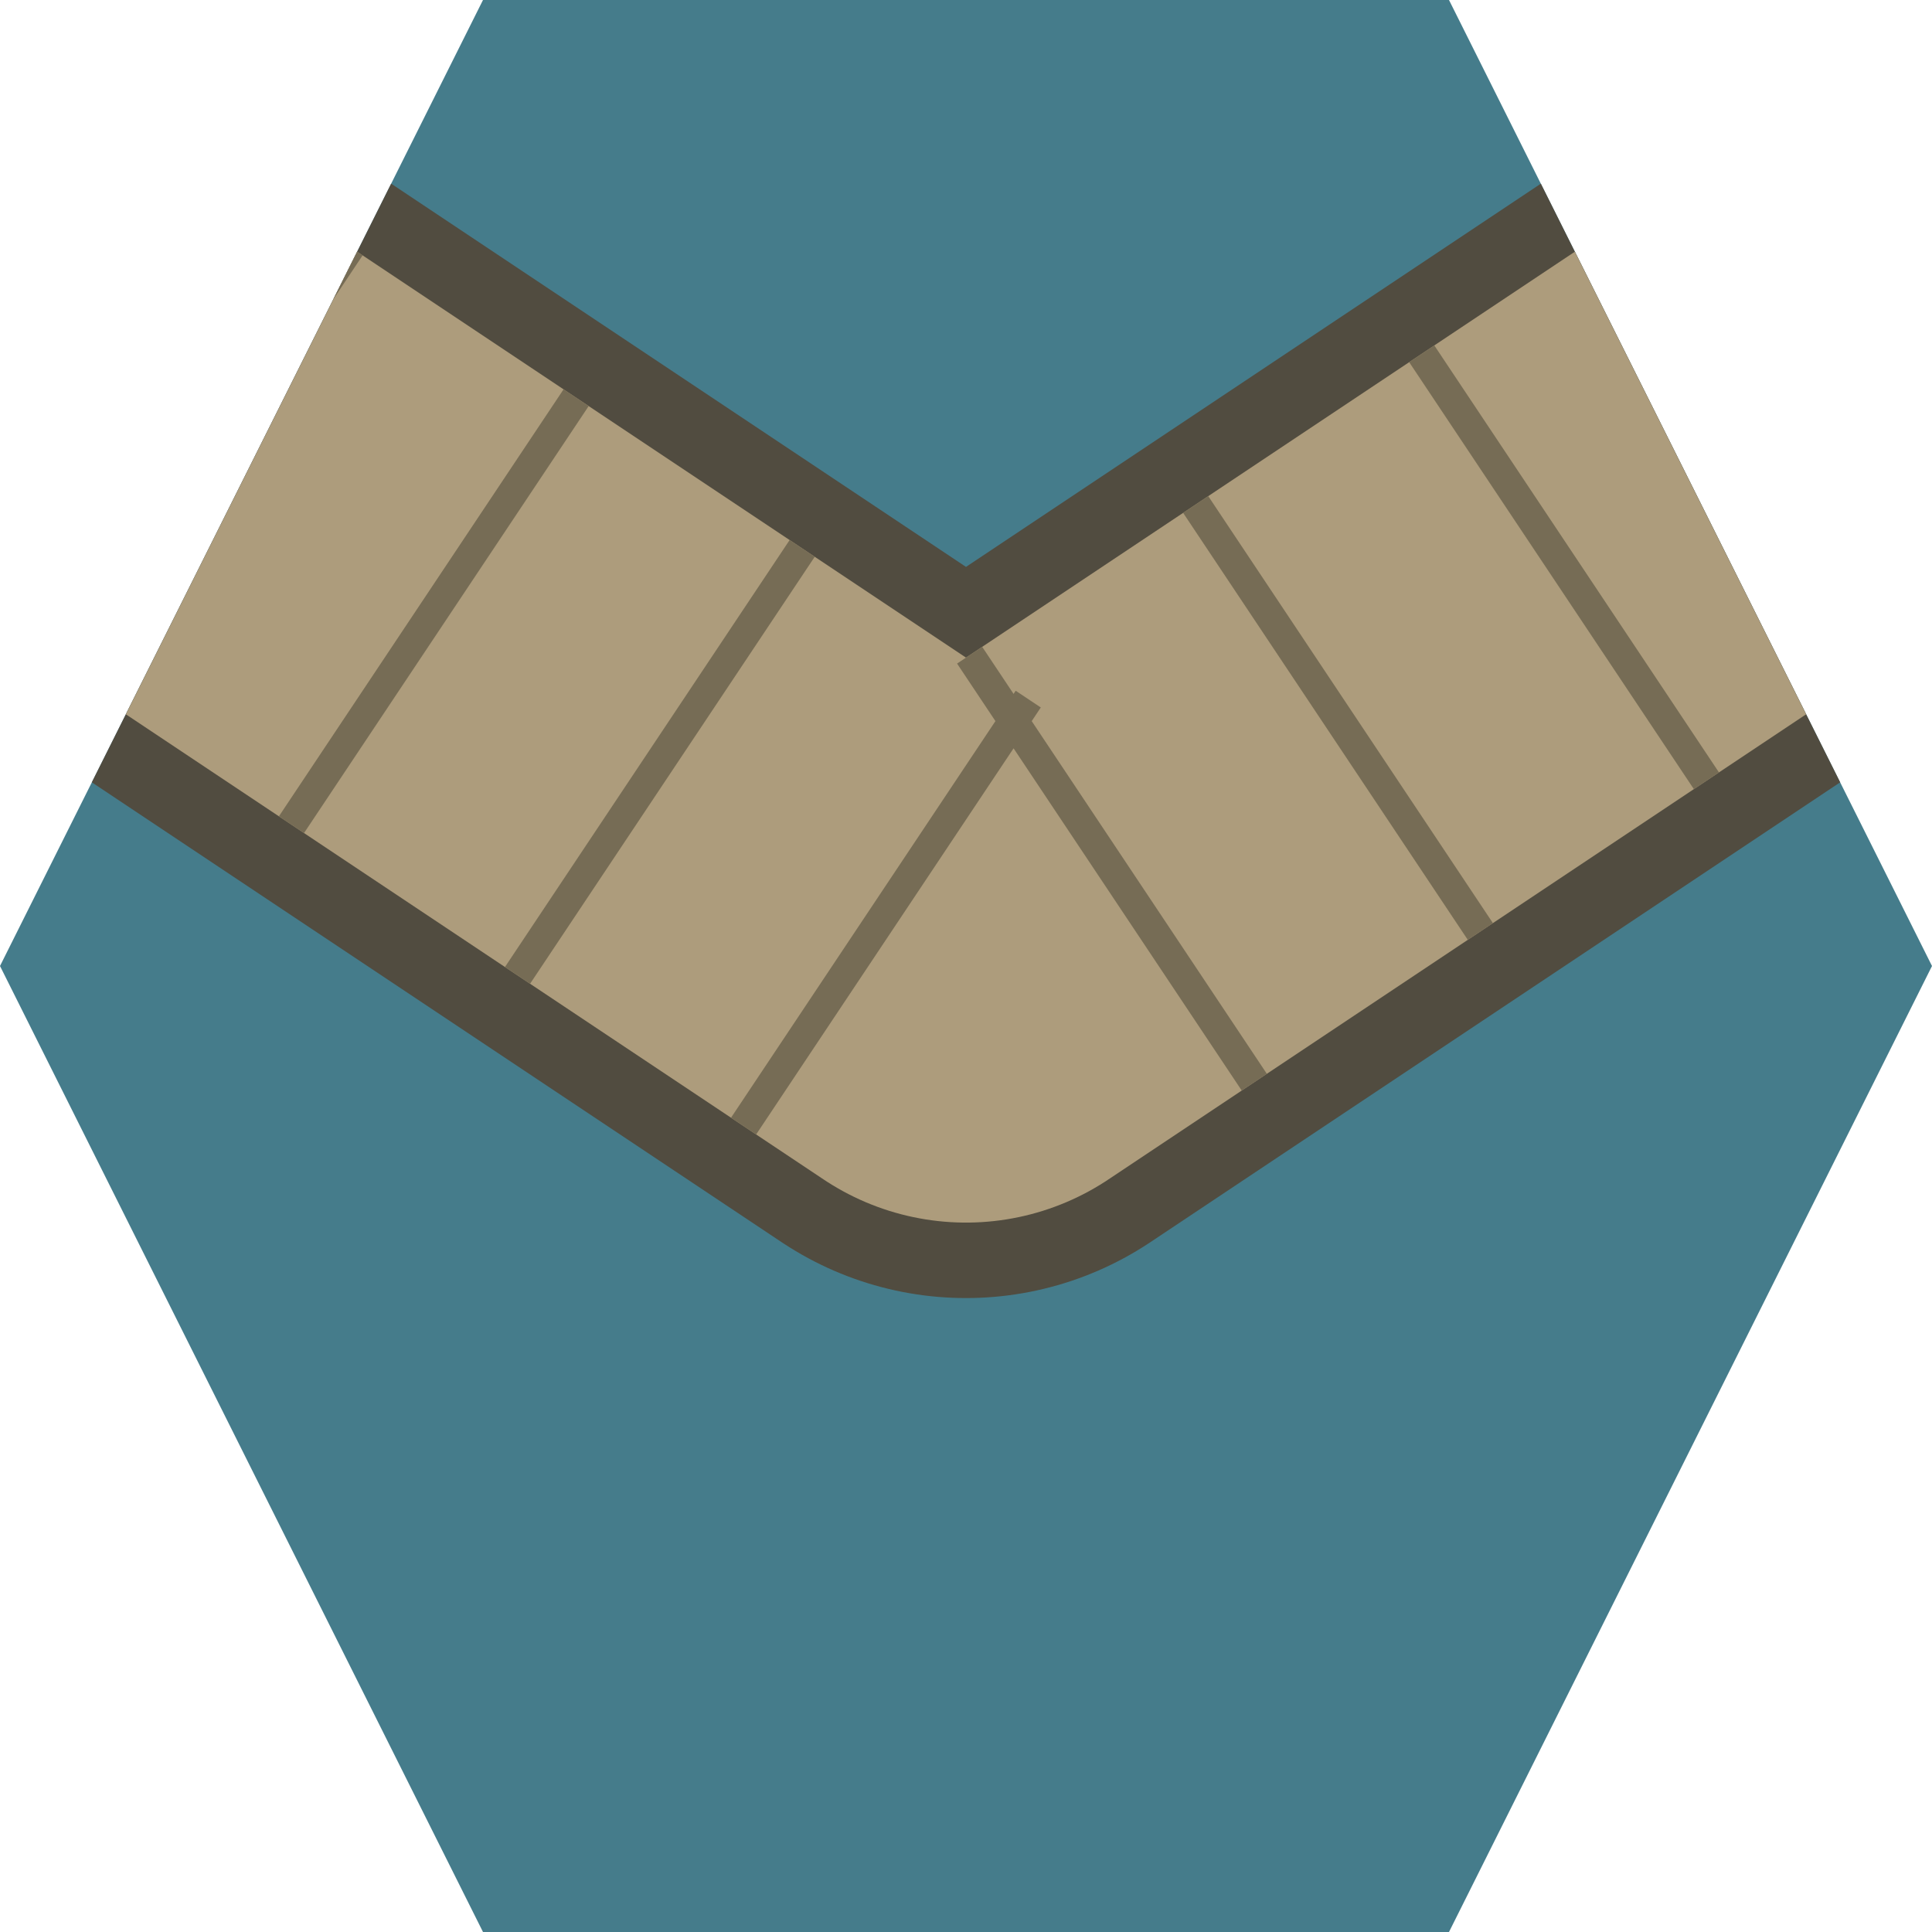
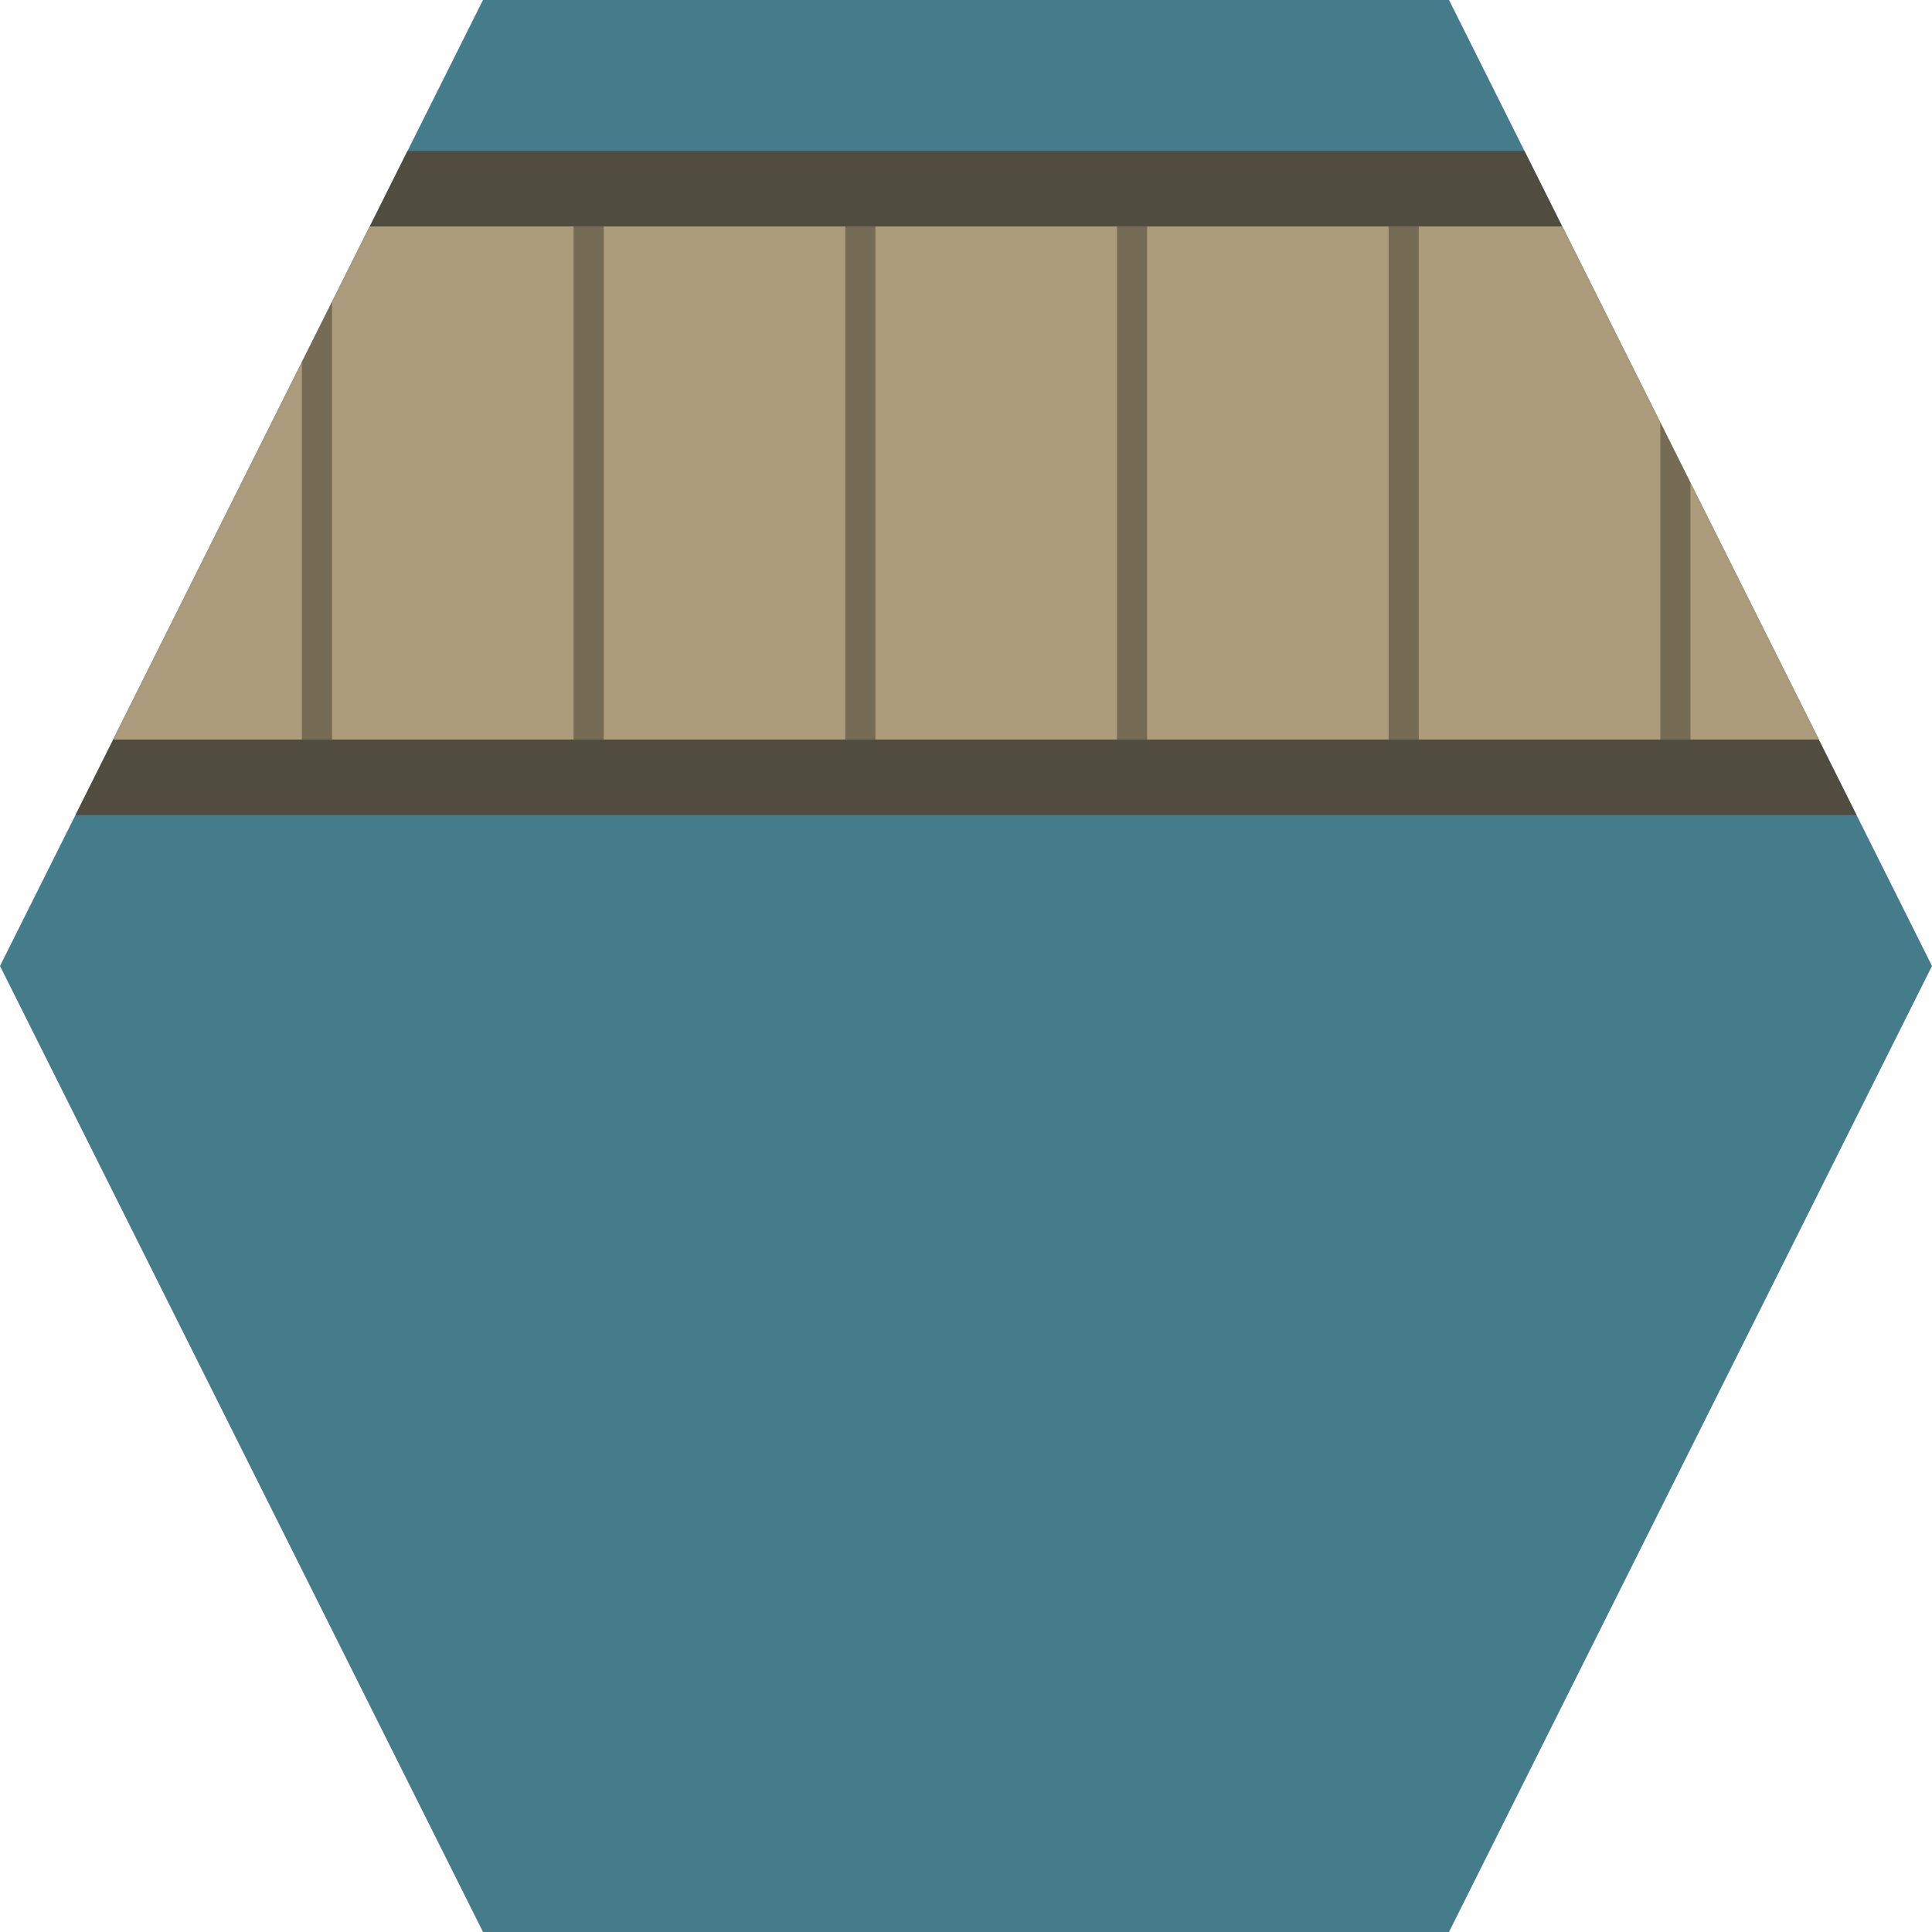
- <svg xmlns="http://www.w3.org/2000/svg" width="64" height="64" viewBox="0 0 64 64">
+ <svg xmlns="http://www.w3.org/2000/svg" width="128" height="128" viewBox="0 0 64 64">
  <path d="M16 0H48L64 32 48 64H16L0 32Z" fill="#457c8b" />
  <defs>
    <clipPath id="hex">
      <path d="M16 0H48L64 32 48 64H16L0 32Z" />
    </clipPath>
  </defs>
  <g clip-path="url(#hex)" fill="none" stroke-linejoin="round">
-     <path d="M-16 0L32 32 80 0" stroke="#514c40" stroke-width="22" />
-     <path d="M-16 0L32 32 80 0" stroke="#ad9c7c" stroke-width="17" />
-     <path d="M-16 0L32 32 80 0" stroke="#766c55" stroke-width="17" stroke-dasharray="1 8" />
+     <path d="M-8 16H72" stroke="#514c40" stroke-width="22" />
+     <path d="M-8 16H72" stroke="#ad9c7c" stroke-width="17" />
+     <path d="M-8 16H72" stroke="#766c55" stroke-width="17" stroke-dasharray="1 8" />
  </g>
</svg>
